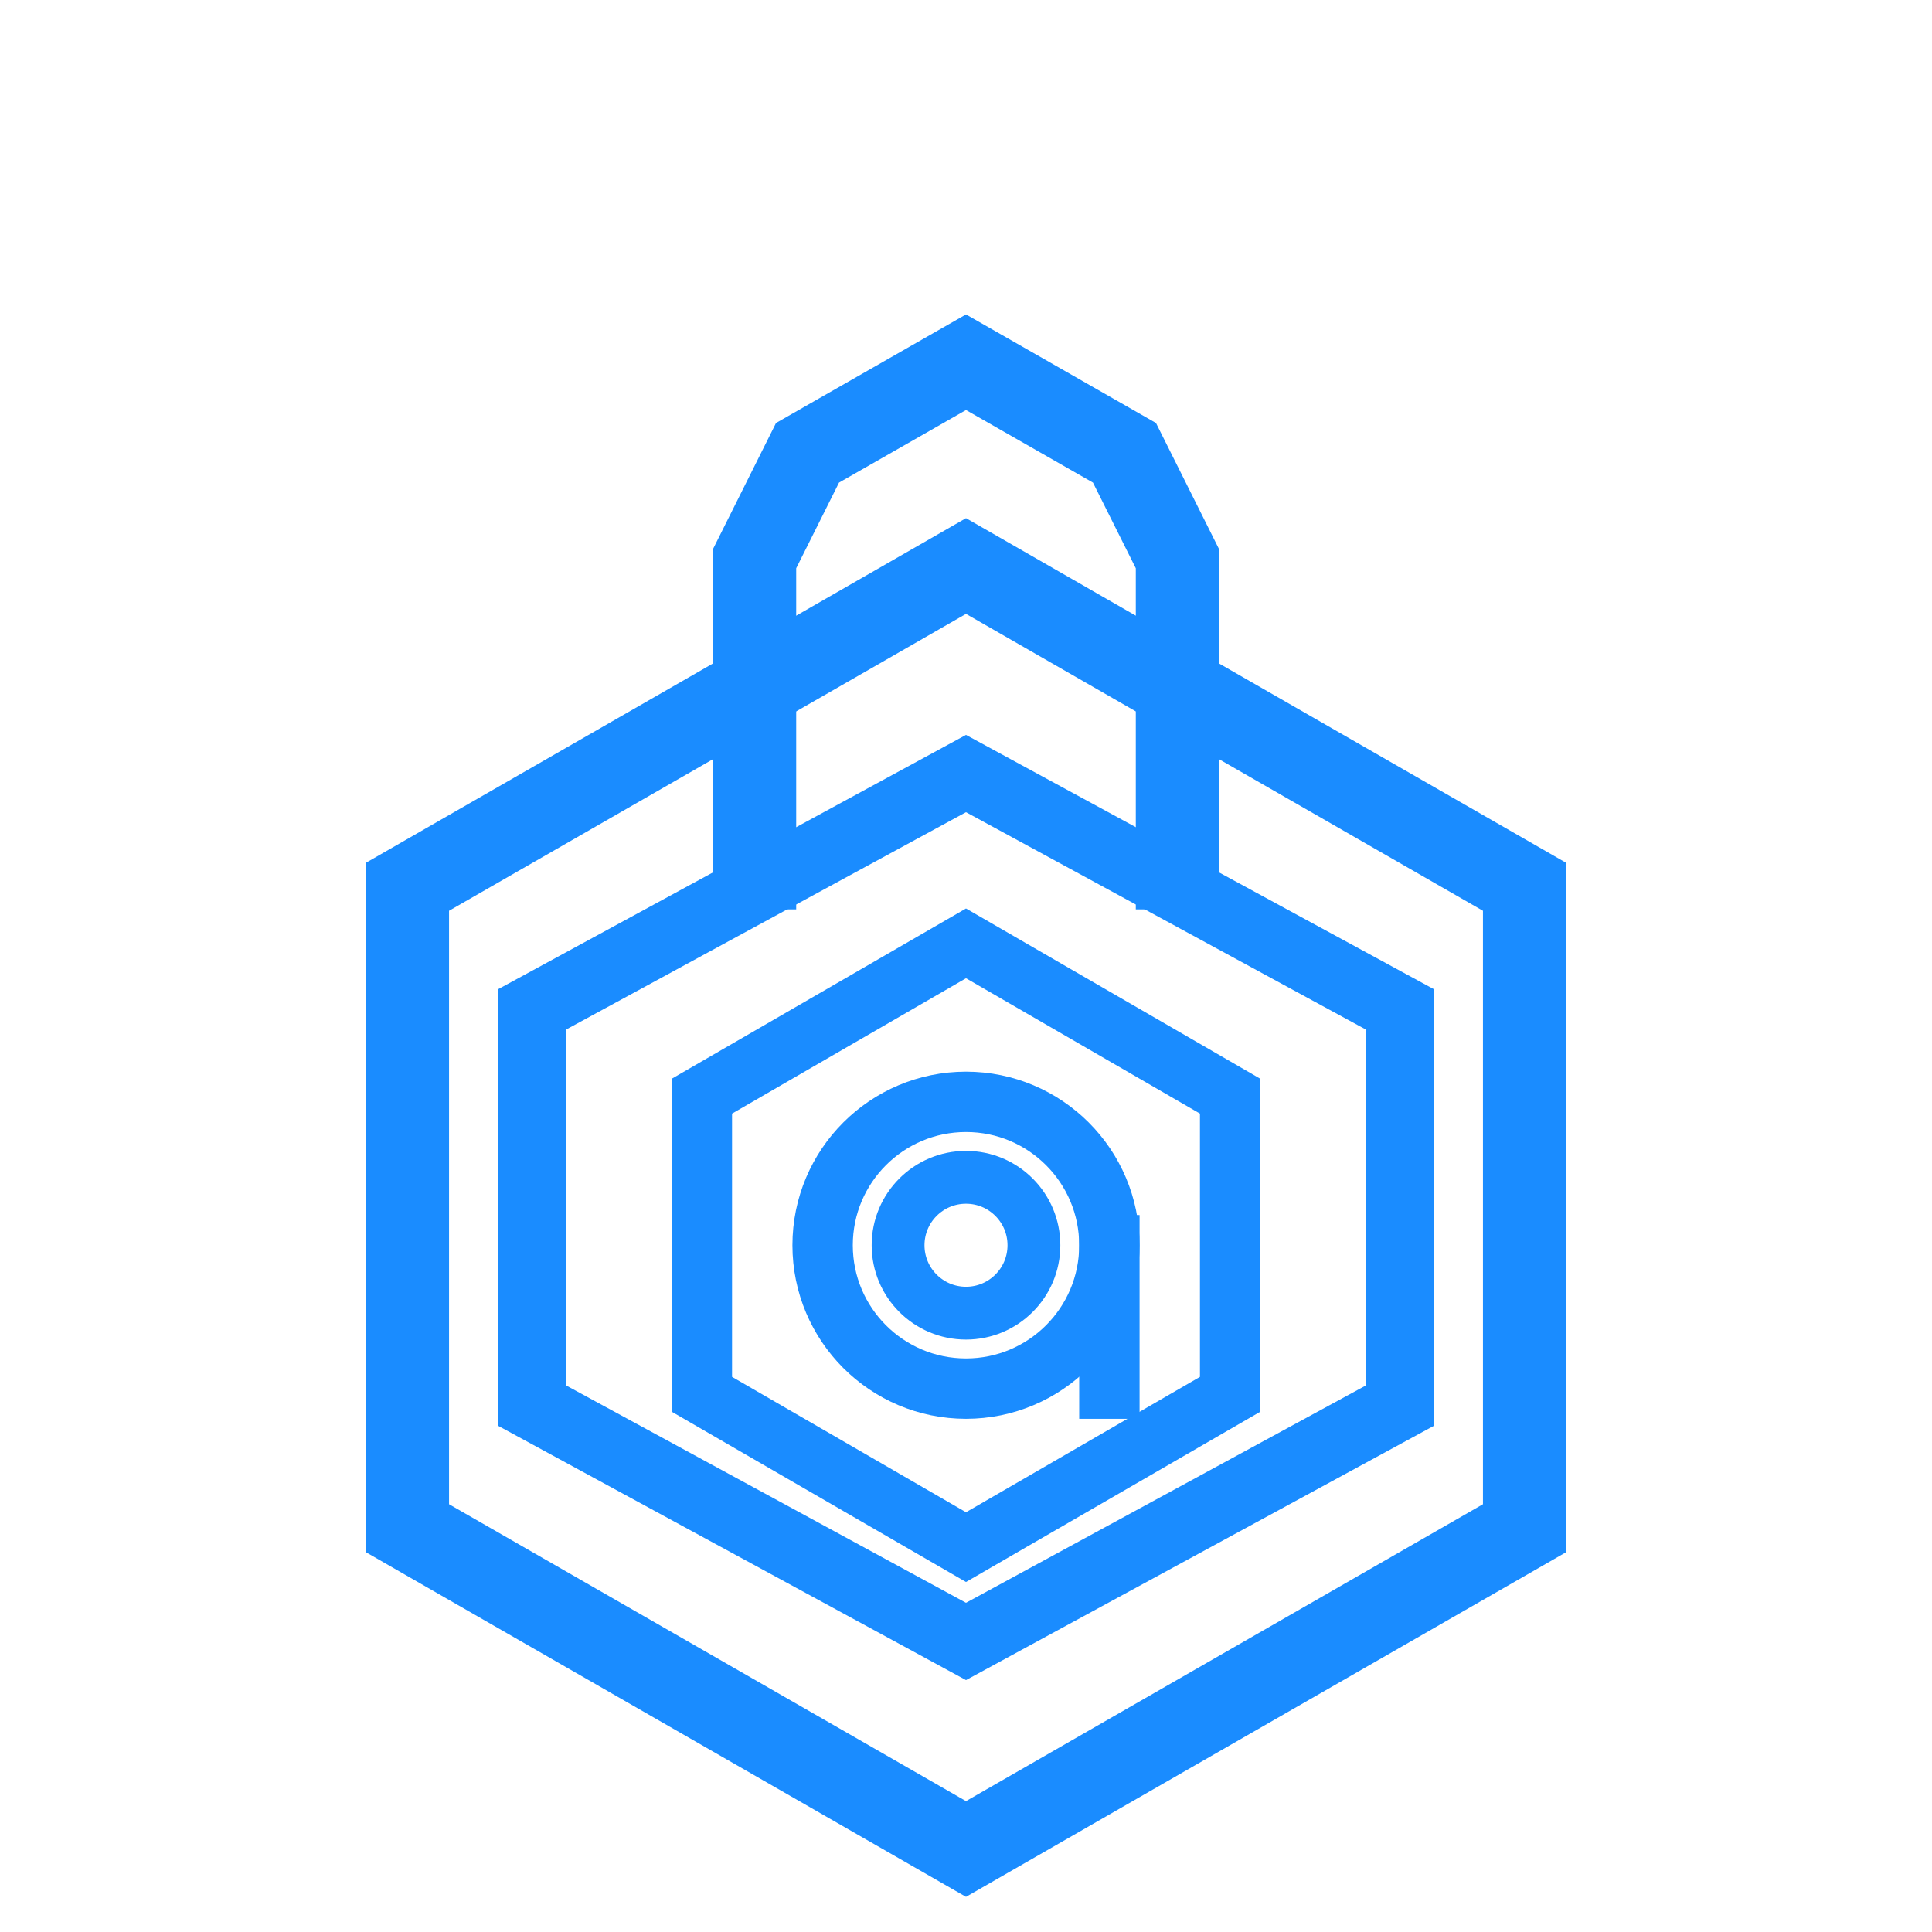
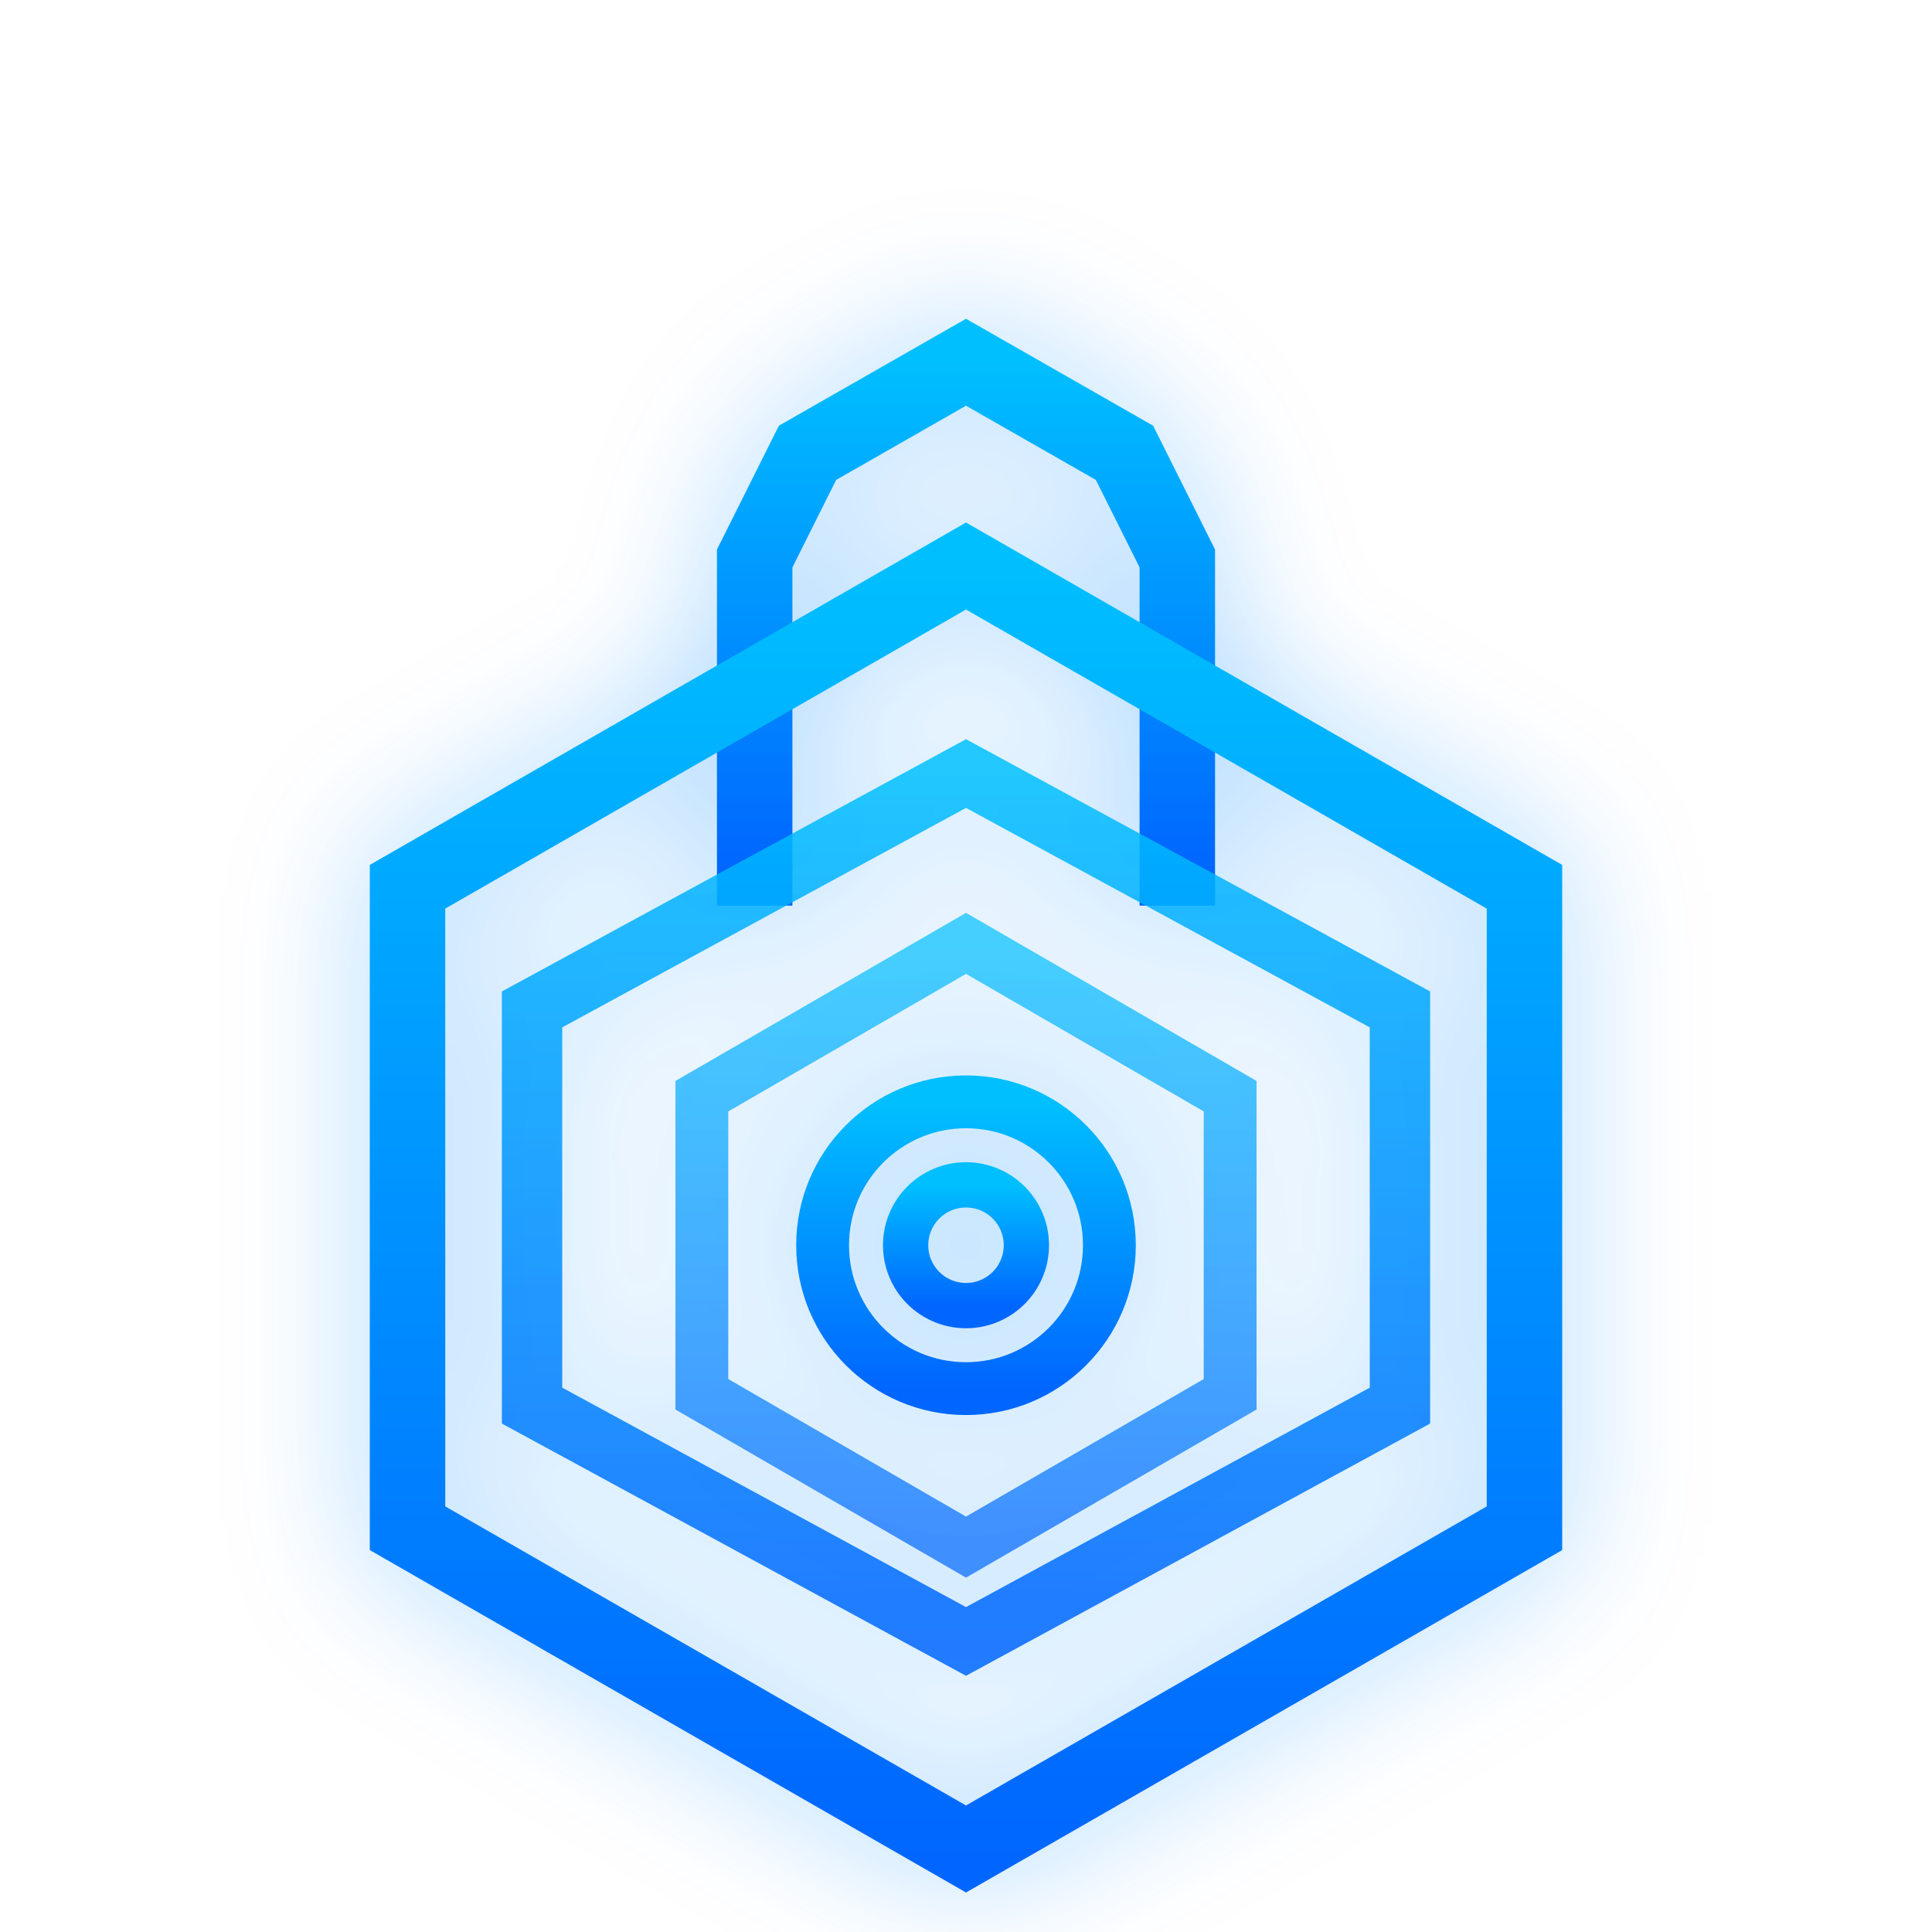
- <svg xmlns="http://www.w3.org/2000/svg" width="512" height="512" viewBox="0 0 512 512" fill="none" role="img" aria-labelledby="title desc">
-   <path d="M200 230 L200 148 L214 120 L256 96 L298 120 L312 148 L312 230" stroke="#1A8CFF" stroke-width="22" stroke-linecap="square" stroke-linejoin="miter" fill="none" />
-   <polygon points="256,150 404,235 404,405 256,490 108,405 108,235" stroke="#1A8CFF" stroke-width="22" stroke-linejoin="miter" fill="none" />
-   <polygon points="256,205 371,267.5 371,372.5 256,435 141,372.5 141,267.5" stroke="#1A8CFF" stroke-width="18" stroke-linejoin="miter" fill="none" />
-   <polygon points="256,250 326,290.5 326,369.5 256,410 186,369.5 186,290.5" stroke="#1A8CFF" stroke-width="16" stroke-linejoin="miter" fill="none" />
-   <circle cx="256" cy="330" r="38" stroke="#1A8CFF" stroke-width="16" fill="none" />
-   <circle cx="256" cy="330" r="18" stroke="#1A8CFF" stroke-width="14" fill="none" />
-   <line x1="294" y1="330" x2="294" y2="368" stroke="#1A8CFF" stroke-width="16" stroke-linecap="square" />
+ <svg xmlns="http://www.w3.org/2000/svg" width="512" height="512" viewBox="0 0 512 512" fill="none" role="img" aria-labelledby="bv-title bv-desc">
+   <defs>
+     <filter id="glow" x="-30%" y="-30%" width="160%" height="160%">
+       <feGaussianBlur stdDeviation="8" result="blur" />
+       <feComposite in="SourceGraphic" in2="blur" operator="over" />
+     </filter>
+     <filter id="outerGlow" x="-50%" y="-50%" width="200%" height="200%">
+       <feGaussianBlur stdDeviation="18" result="blur" />
+       <feFlood flood-color="#0088FF" flood-opacity="0.35" result="color" />
+       <feComposite in="color" in2="blur" operator="in" result="glow" />
+       <feMerge>
+         <feMergeNode in="glow" />
+         <feMergeNode in="SourceGraphic" />
+       </feMerge>
+     </filter>
+     <linearGradient id="strokeGrad" x1="0" y1="0" x2="0" y2="1">
+       <stop offset="0%" stop-color="#00BFFF" />
+       <stop offset="100%" stop-color="#0066FF" />
+     </linearGradient>
+   </defs>
+   <g filter="url(#outerGlow)">
+     <path d="M200 230 L200 148 L214 120 L256 96 L298 120 L312 148 L312 230" stroke="url(#strokeGrad)" stroke-width="20" stroke-linecap="square" stroke-linejoin="miter" fill="none" />
+     <polygon points="256,150 404,235 404,405 256,490 108,405 108,235" stroke="url(#strokeGrad)" stroke-width="20" stroke-linejoin="miter" fill="none" />
+     <polygon points="256,205 371,267.5 371,372.5 256,435 141,372.5 141,267.5" stroke="url(#strokeGrad)" stroke-width="16" stroke-linejoin="miter" fill="none" opacity="0.85" />
+     <polygon points="256,250 326,290.5 326,369.5 256,410 186,369.5 186,290.5" stroke="url(#strokeGrad)" stroke-width="14" stroke-linejoin="miter" fill="none" opacity="0.7" />
+     <circle cx="256" cy="330" r="38" stroke="url(#strokeGrad)" stroke-width="14" fill="none" />
+     <circle cx="256" cy="330" r="16" stroke="url(#strokeGrad)" stroke-width="12" fill="none" />
+     <line x1="294" y1="330" x2="294" y2="368" stroke="url(#strokeGrad)" stroke-width="14" stroke-linecap="square" />
+   </g>
</svg>
